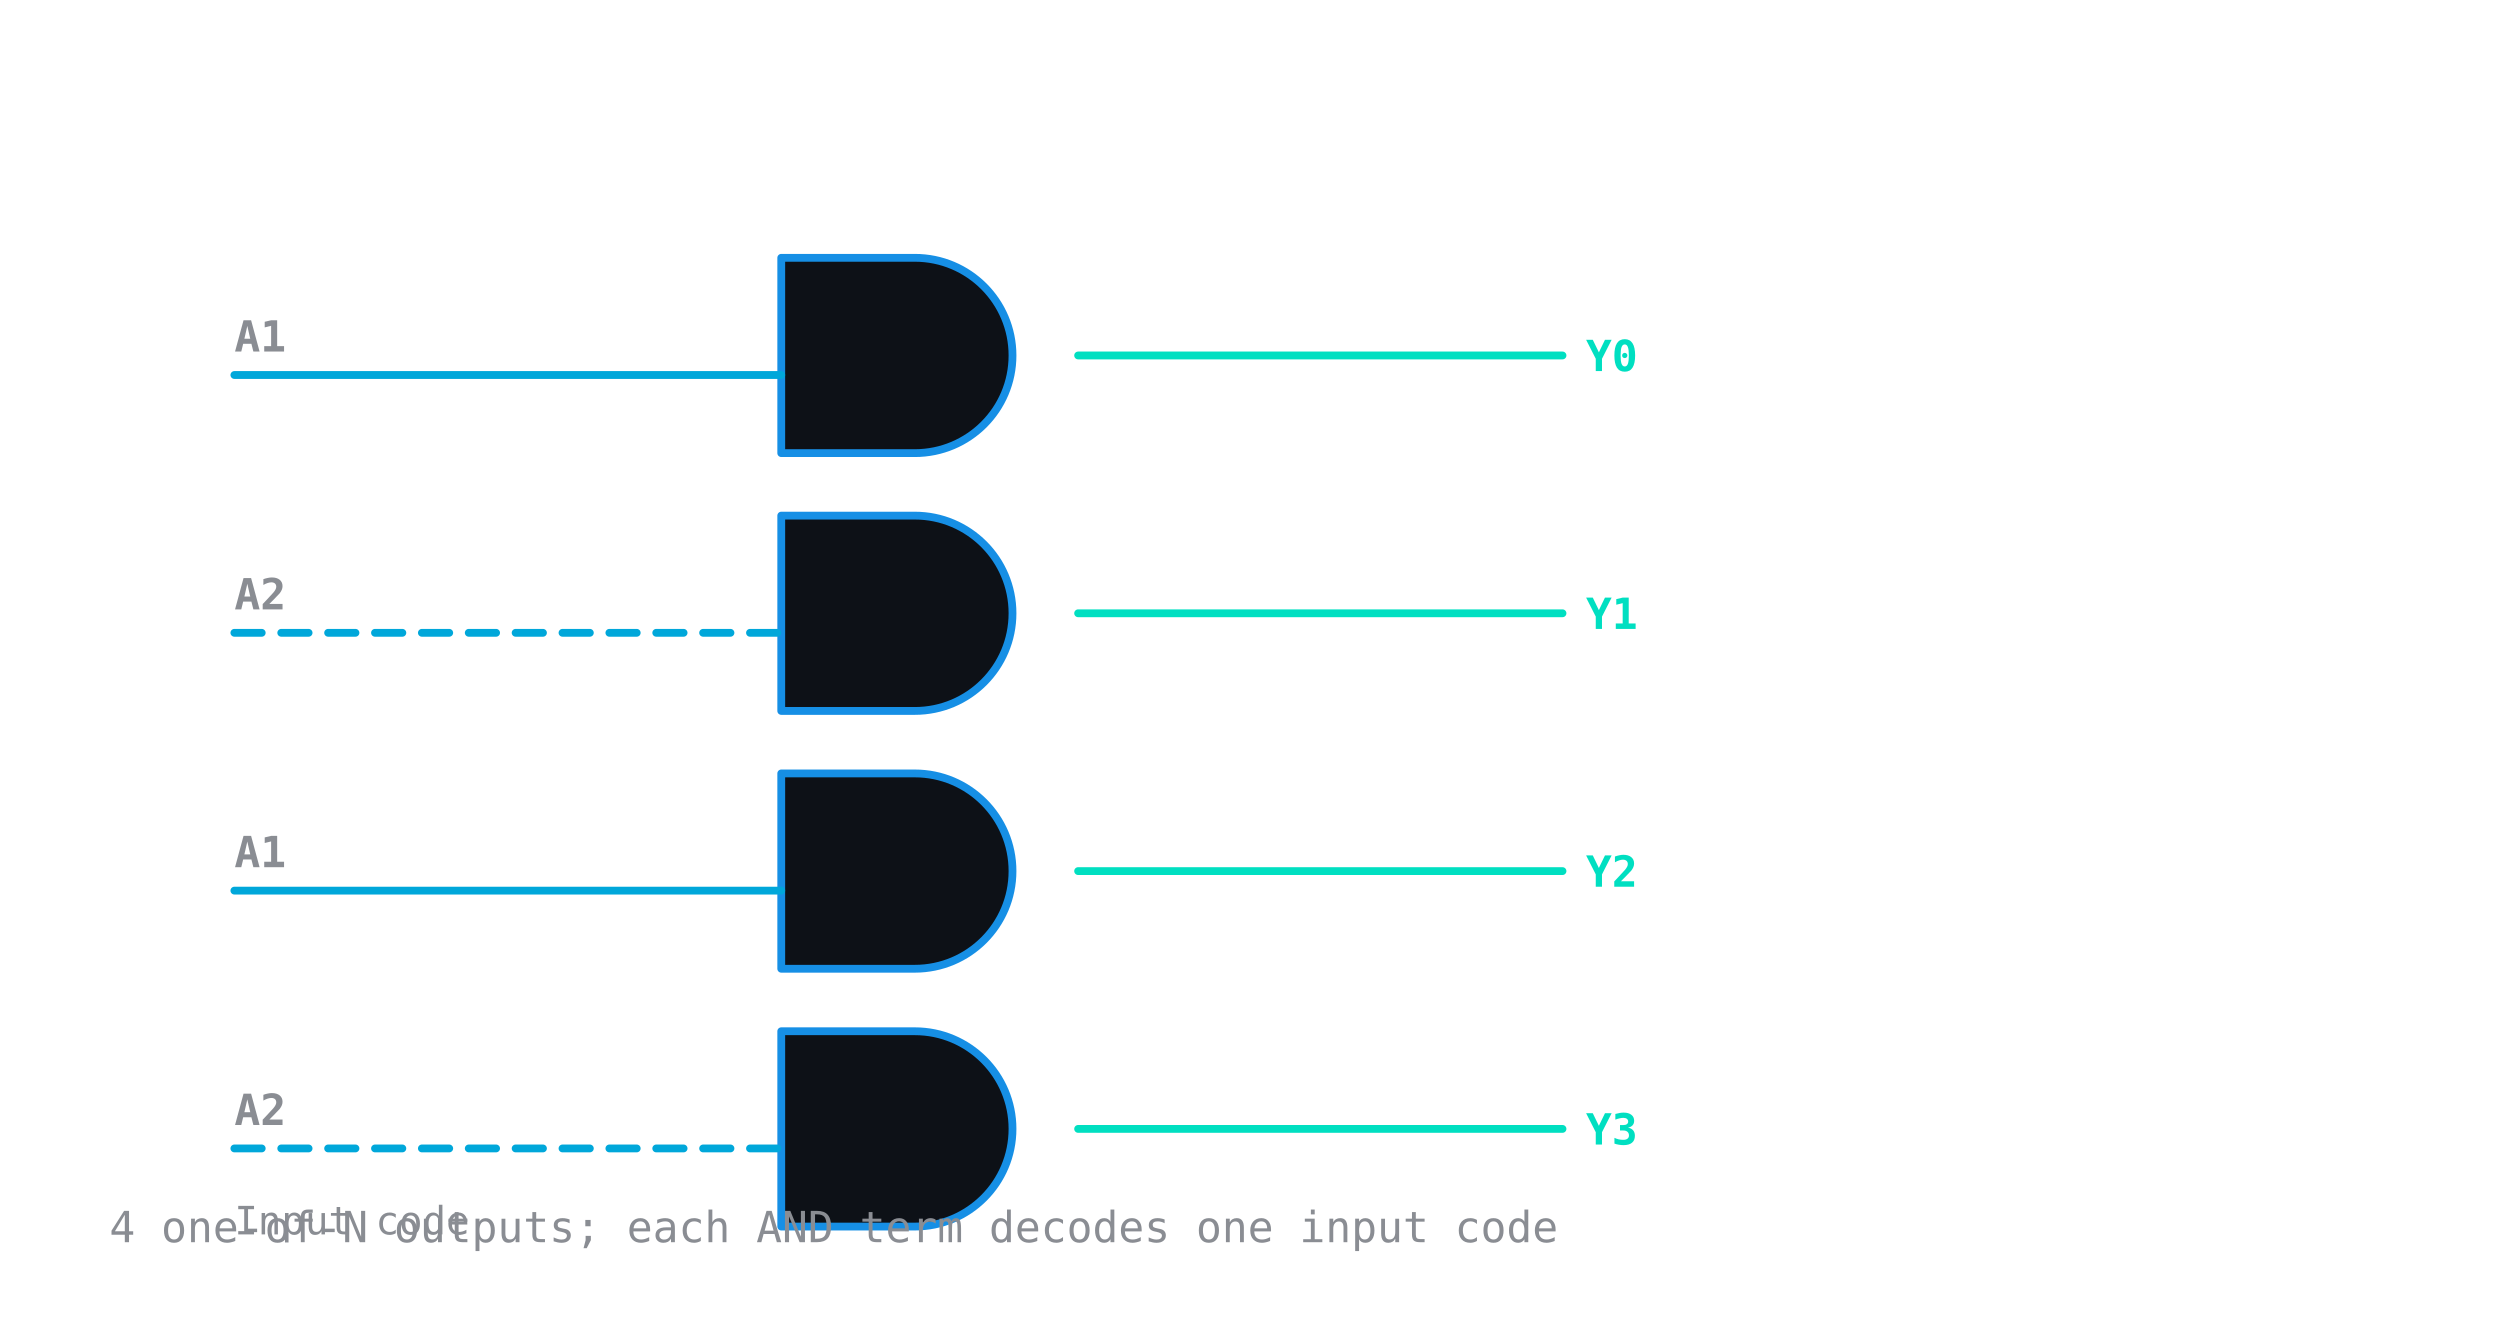
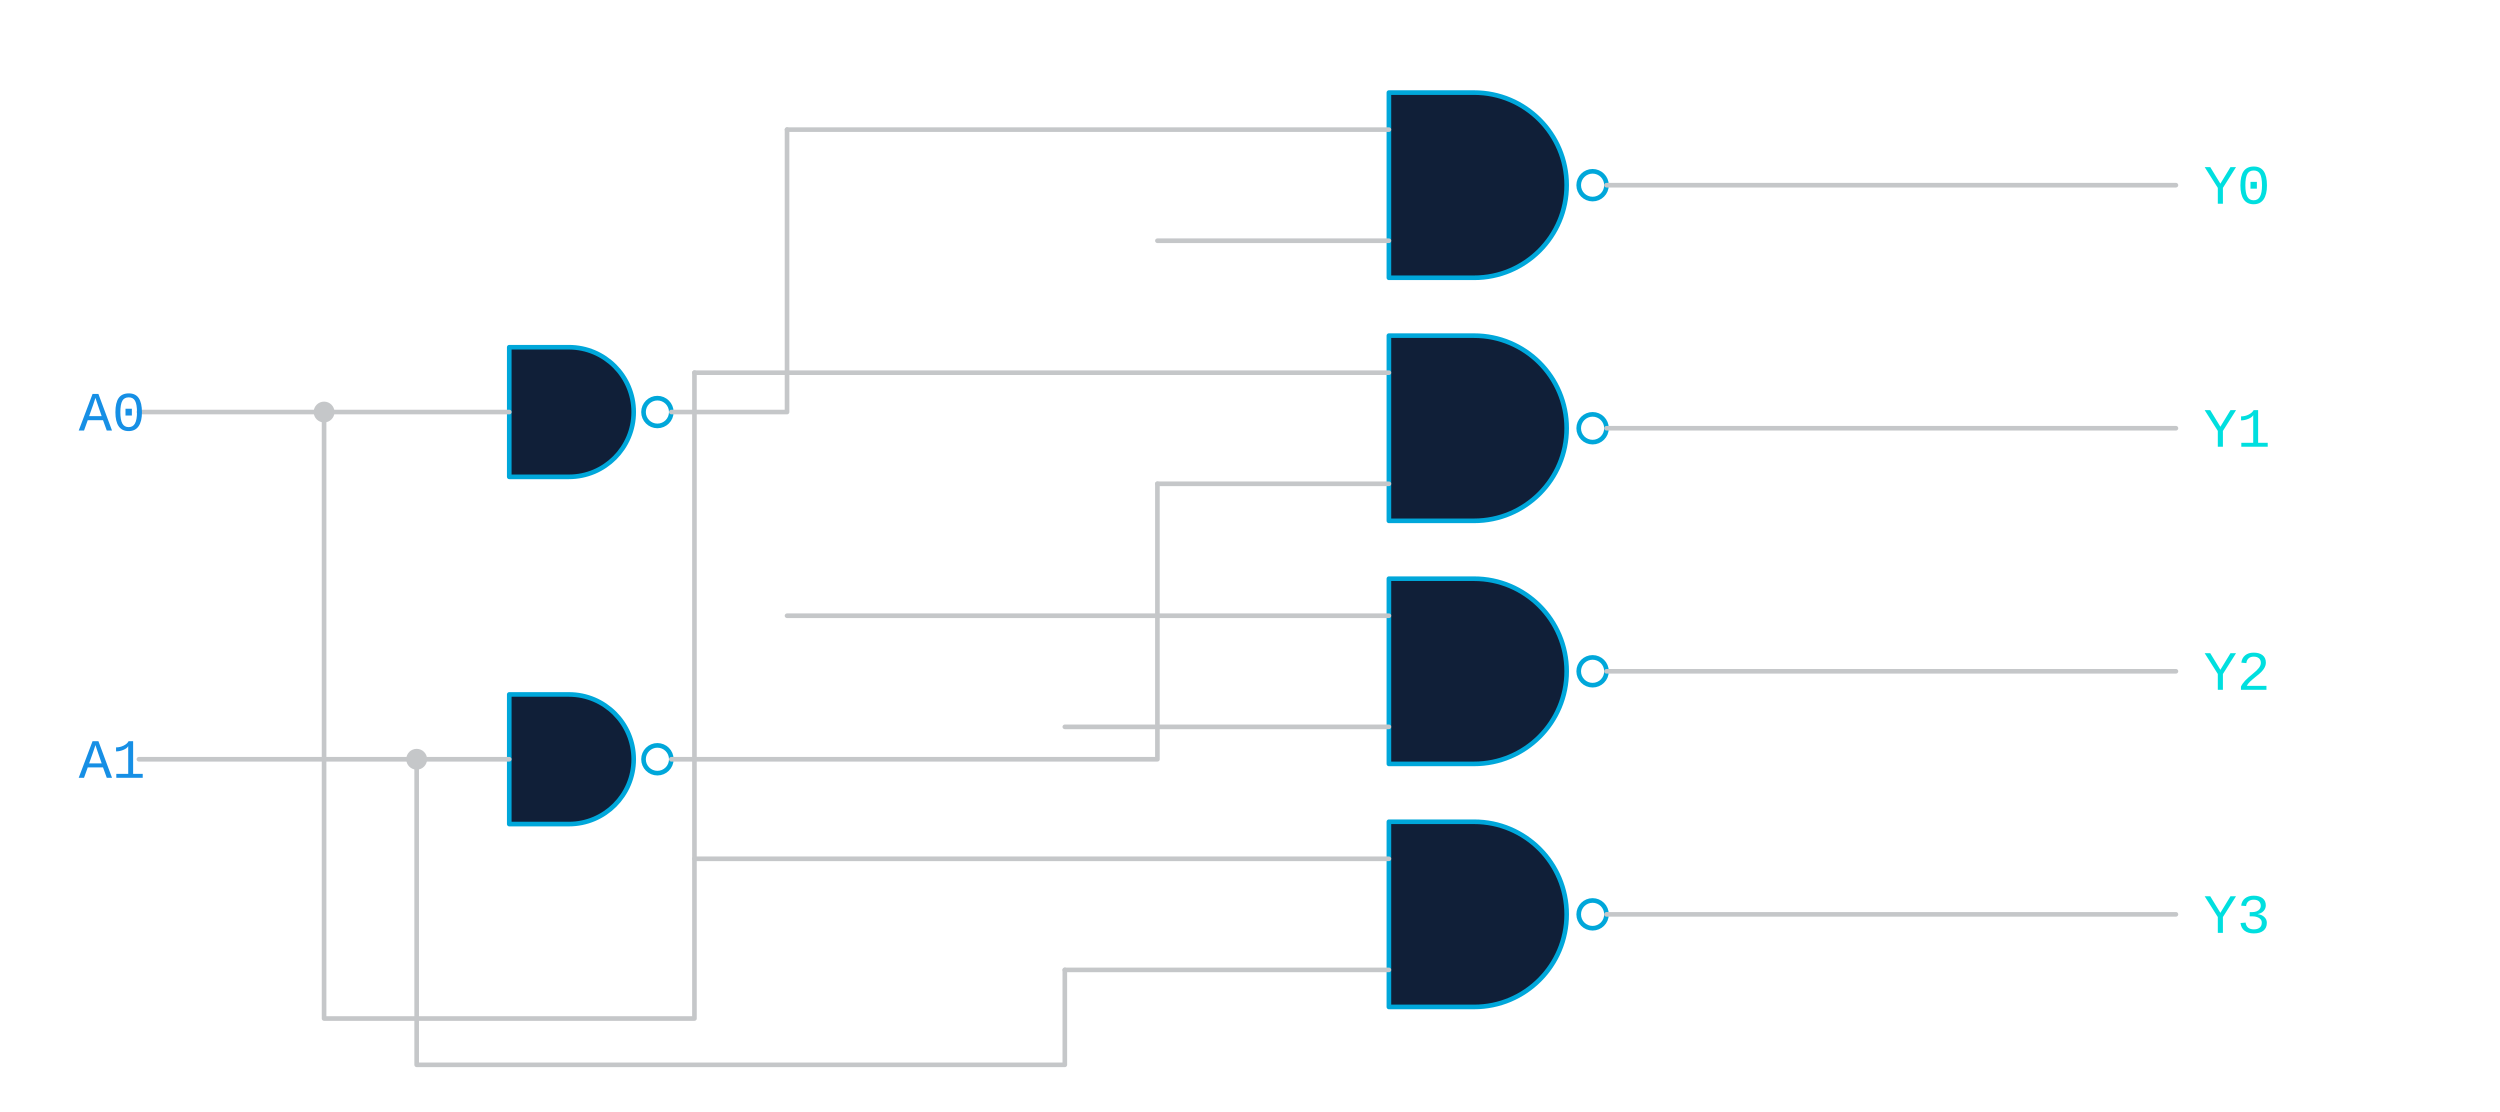
- <svg xmlns="http://www.w3.org/2000/svg" viewBox="0 0 640 340" width="100%" height="100%" role="img" aria-label="3-to-8 Decoder circuit diagram">
-   <g>
-     <path d="M200,66 h34.2 a25,25 0 0 1 0,50 h-34.2 Z" fill="#0d1117" stroke="#168fe5" stroke-width="2" stroke-linejoin="round" />
-     <text x="60" y="90" fill="#8a8d93" font-family="Consolas, Consolas, monospace" font-size="11" font-weight="600" text-anchor="start">A1</text>
-     <path d="M60,96 L200,96" fill="none" stroke="#00a7da" stroke-width="2" stroke-linecap="round" />
-     <path d="M276,91 L400,91" fill="none" stroke="#00dfc1" stroke-width="2" stroke-linecap="round" />
-     <text x="406" y="95" fill="#00dfc1" font-family="Consolas, Consolas, monospace" font-size="11" font-weight="600" text-anchor="start">Y0</text>
-     <path d="M200,132 h34.2 a25,25 0 0 1 0,50 h-34.2 Z" fill="#0d1117" stroke="#168fe5" stroke-width="2" stroke-linejoin="round" />
-     <text x="60" y="156" fill="#8a8d93" font-family="Consolas, Consolas, monospace" font-size="11" font-weight="600" text-anchor="start">A2</text>
-     <path d="M60,162 L200,162" fill="none" stroke="#00a7da" stroke-width="2" stroke-linecap="round" stroke-dasharray="7 5" />
-     <path d="M276,157 L400,157" fill="none" stroke="#00dfc1" stroke-width="2" stroke-linecap="round" />
-     <text x="406" y="161" fill="#00dfc1" font-family="Consolas, Consolas, monospace" font-size="11" font-weight="600" text-anchor="start">Y1</text>
-     <path d="M200,198 h34.2 a25,25 0 0 1 0,50 h-34.2 Z" fill="#0d1117" stroke="#168fe5" stroke-width="2" stroke-linejoin="round" />
-     <text x="60" y="222" fill="#8a8d93" font-family="Consolas, Consolas, monospace" font-size="11" font-weight="600" text-anchor="start">A1</text>
-     <path d="M60,228 L200,228" fill="none" stroke="#00a7da" stroke-width="2" stroke-linecap="round" />
-     <path d="M276,223 L400,223" fill="none" stroke="#00dfc1" stroke-width="2" stroke-linecap="round" />
-     <text x="406" y="227" fill="#00dfc1" font-family="Consolas, Consolas, monospace" font-size="11" font-weight="600" text-anchor="start">Y2</text>
-     <path d="M200,264 h34.2 a25,25 0 0 1 0,50 h-34.2 Z" fill="#0d1117" stroke="#168fe5" stroke-width="2" stroke-linejoin="round" />
-     <text x="60" y="288" fill="#8a8d93" font-family="Consolas, Consolas, monospace" font-size="11" font-weight="600" text-anchor="start">A2</text>
-     <path d="M60,294 L200,294" fill="none" stroke="#00a7da" stroke-width="2" stroke-linecap="round" stroke-dasharray="7 5" />
-     <path d="M276,289 L400,289" fill="none" stroke="#00dfc1" stroke-width="2" stroke-linecap="round" />
-     <text x="406" y="293" fill="#00dfc1" font-family="Consolas, Consolas, monospace" font-size="11" font-weight="600" text-anchor="start">Y3</text>
-     <text x="60" y="316" fill="#8a8d93" font-family="Consolas, Consolas, monospace" font-size="10" font-weight="400" text-anchor="start">Input code</text>
-     <text x="28" y="318" fill="#8a8d93" font-family="Consolas, Consolas, monospace" font-size="11" font-weight="400" text-anchor="start">4 one-of-N outputs; each AND term decodes one input code</text>
-   </g>
+ <svg xmlns="http://www.w3.org/2000/svg" viewBox="0 0 1080 480" role="img" aria-label="3-to-8 Decoder circuit diagram">
+   <path d="M220,150 H245.76 A28,28 0 0 1 245.76,206 H220 Z" fill="#101f38" stroke="#00a7da" stroke-width="2" stroke-linejoin="round" />
+   <circle cx="284" cy="178" r="6" fill="none" stroke="#00a7da" stroke-width="2" />
+   <path d="M220,300 H245.76 A28,28 0 0 1 245.76,356 H220 Z" fill="#101f38" stroke="#00a7da" stroke-width="2" stroke-linejoin="round" />
+   <circle cx="284" cy="328" r="6" fill="none" stroke="#00a7da" stroke-width="2" />
+   <path d="M600,40 H636.8 A40,40 0 0 1 636.8,120 H600 Z" fill="#101f38" stroke="#00a7da" stroke-width="2" stroke-linejoin="round" />
+   <circle cx="688" cy="80" r="6" fill="none" stroke="#00a7da" stroke-width="2" />
+   <path d="M600,145 H636.8 A40,40 0 0 1 636.8,225 H600 Z" fill="#101f38" stroke="#00a7da" stroke-width="2" stroke-linejoin="round" />
+   <circle cx="688" cy="185" r="6" fill="none" stroke="#00a7da" stroke-width="2" />
+   <path d="M600,250 H636.8 A40,40 0 0 1 636.8,330 H600 Z" fill="#101f38" stroke="#00a7da" stroke-width="2" stroke-linejoin="round" />
+   <circle cx="688" cy="290" r="6" fill="none" stroke="#00a7da" stroke-width="2" />
+   <path d="M600,355 H636.8 A40,40 0 0 1 636.8,435 H600 Z" fill="#101f38" stroke="#00a7da" stroke-width="2" stroke-linejoin="round" />
+   <circle cx="688" cy="395" r="6" fill="none" stroke="#00a7da" stroke-width="2" />
+   <path d="M60,178 L140,178 L220,178" fill="none" stroke="#c5c7c9" stroke-width="2" stroke-linecap="round" stroke-linejoin="round" />
+   <path d="M60,328 L180,328 L220,328" fill="none" stroke="#c5c7c9" stroke-width="2" stroke-linecap="round" stroke-linejoin="round" />
+   <text x="34" y="186" fill="#168fe5" font-family="Consolas, 'Courier New', monospace" font-size="24" font-weight="400" text-anchor="start">A0</text>
+   <text x="34" y="336" fill="#168fe5" font-family="Consolas, 'Courier New', monospace" font-size="24" font-weight="400" text-anchor="start">A1</text>
+   <circle cx="140" cy="178" r="4.5" fill="#c5c7c9" />
+   <circle cx="180" cy="328" r="4.5" fill="#c5c7c9" />
+   <path d="M140,178 L140,440 L300,440 L300,161" fill="none" stroke="#c5c7c9" stroke-width="2" stroke-linecap="round" stroke-linejoin="round" />
+   <path d="M290,178 L340,178 L340,56" fill="none" stroke="#c5c7c9" stroke-width="2" stroke-linecap="round" stroke-linejoin="round" />
+   <path d="M180,328 L180,460 L460,460 L460,419" fill="none" stroke="#c5c7c9" stroke-width="2" stroke-linecap="round" stroke-linejoin="round" />
+   <path d="M290,328 L500,328 L500,209" fill="none" stroke="#c5c7c9" stroke-width="2" stroke-linecap="round" stroke-linejoin="round" />
+   <path d="M340,56 L600,56" fill="none" stroke="#c5c7c9" stroke-width="2" stroke-linecap="round" stroke-linejoin="round" />
+   <path d="M500,104 L600,104" fill="none" stroke="#c5c7c9" stroke-width="2" stroke-linecap="round" stroke-linejoin="round" />
+   <path d="M694,80 L940,80" fill="none" stroke="#c5c7c9" stroke-width="2" stroke-linecap="round" stroke-linejoin="round" />
+   <text x="952" y="88" fill="#00dfdf" font-family="Consolas, 'Courier New', monospace" font-size="24" font-weight="400" text-anchor="start">Y0</text>
+   <path d="M300,161 L600,161" fill="none" stroke="#c5c7c9" stroke-width="2" stroke-linecap="round" stroke-linejoin="round" />
+   <path d="M500,209 L600,209" fill="none" stroke="#c5c7c9" stroke-width="2" stroke-linecap="round" stroke-linejoin="round" />
+   <path d="M694,185 L940,185" fill="none" stroke="#c5c7c9" stroke-width="2" stroke-linecap="round" stroke-linejoin="round" />
+   <text x="952" y="193" fill="#00dfdf" font-family="Consolas, 'Courier New', monospace" font-size="24" font-weight="400" text-anchor="start">Y1</text>
+   <path d="M340,266 L600,266" fill="none" stroke="#c5c7c9" stroke-width="2" stroke-linecap="round" stroke-linejoin="round" />
+   <path d="M460,314 L600,314" fill="none" stroke="#c5c7c9" stroke-width="2" stroke-linecap="round" stroke-linejoin="round" />
+   <path d="M694,290 L940,290" fill="none" stroke="#c5c7c9" stroke-width="2" stroke-linecap="round" stroke-linejoin="round" />
+   <text x="952" y="298" fill="#00dfdf" font-family="Consolas, 'Courier New', monospace" font-size="24" font-weight="400" text-anchor="start">Y2</text>
+   <path d="M300,371 L600,371" fill="none" stroke="#c5c7c9" stroke-width="2" stroke-linecap="round" stroke-linejoin="round" />
+   <path d="M460,419 L600,419" fill="none" stroke="#c5c7c9" stroke-width="2" stroke-linecap="round" stroke-linejoin="round" />
+   <path d="M694,395 L940,395" fill="none" stroke="#c5c7c9" stroke-width="2" stroke-linecap="round" stroke-linejoin="round" />
+   <text x="952" y="403" fill="#00dfdf" font-family="Consolas, 'Courier New', monospace" font-size="24" font-weight="400" text-anchor="start">Y3</text>
</svg>
